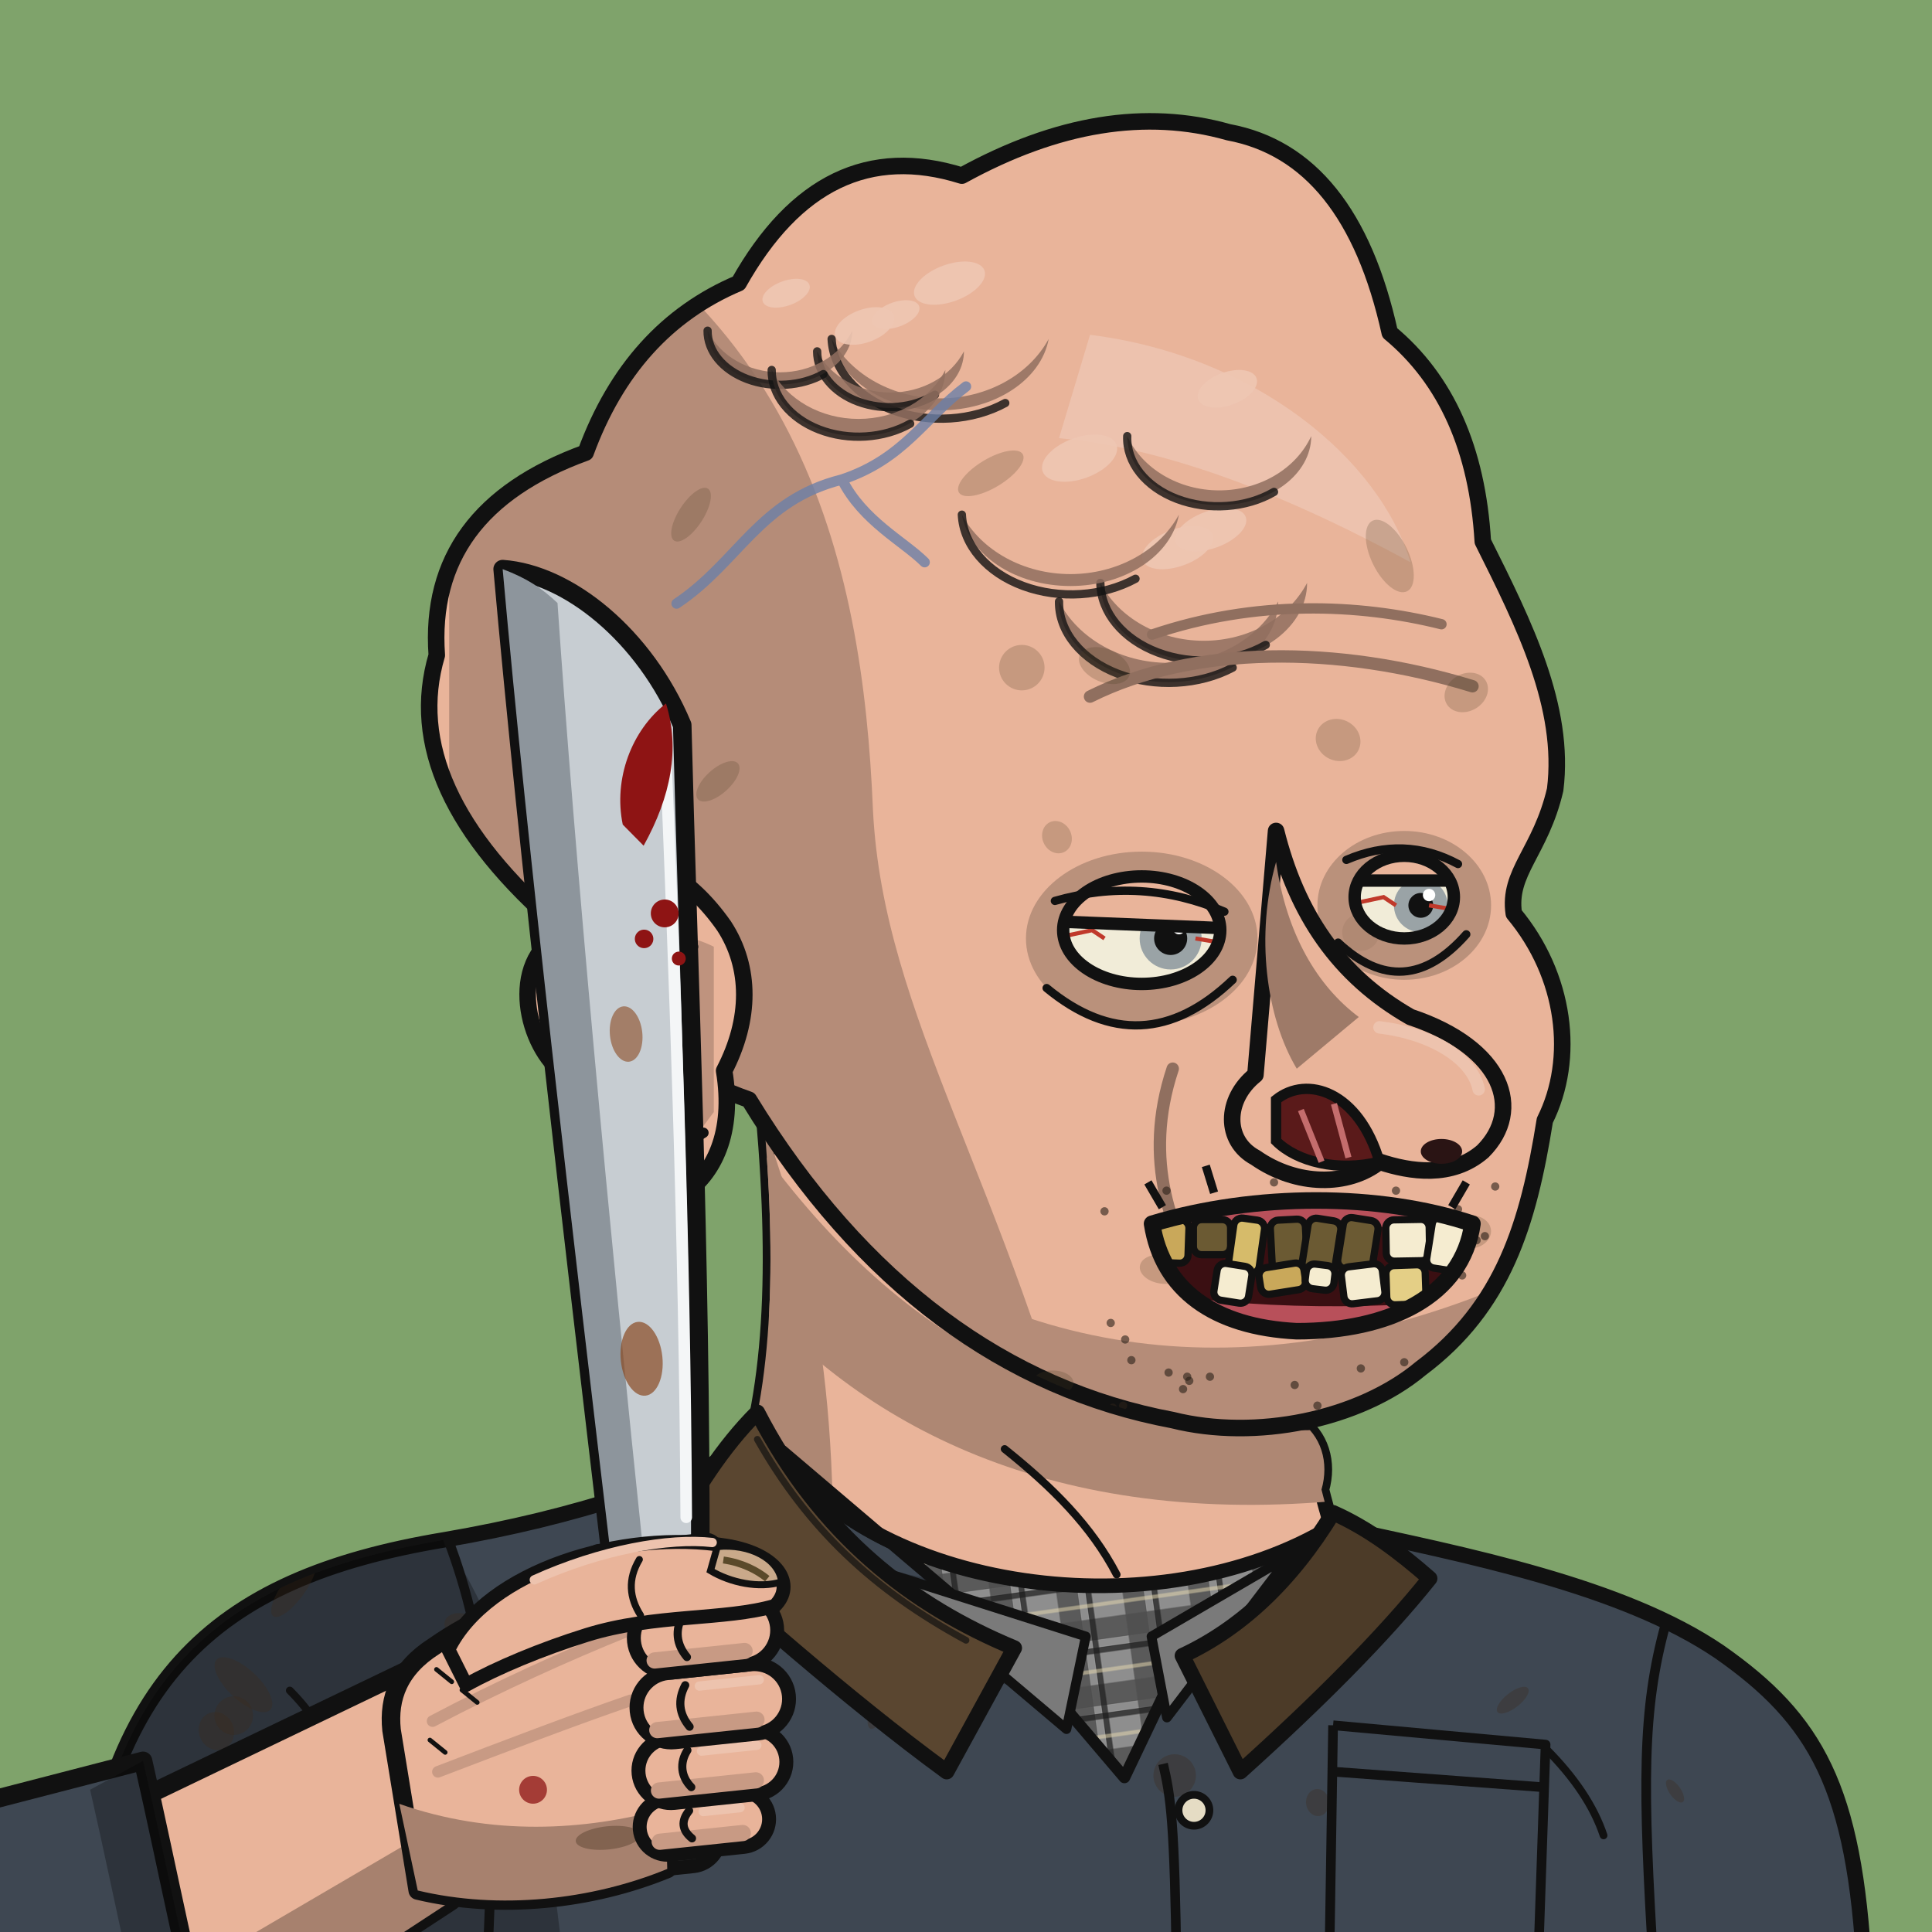
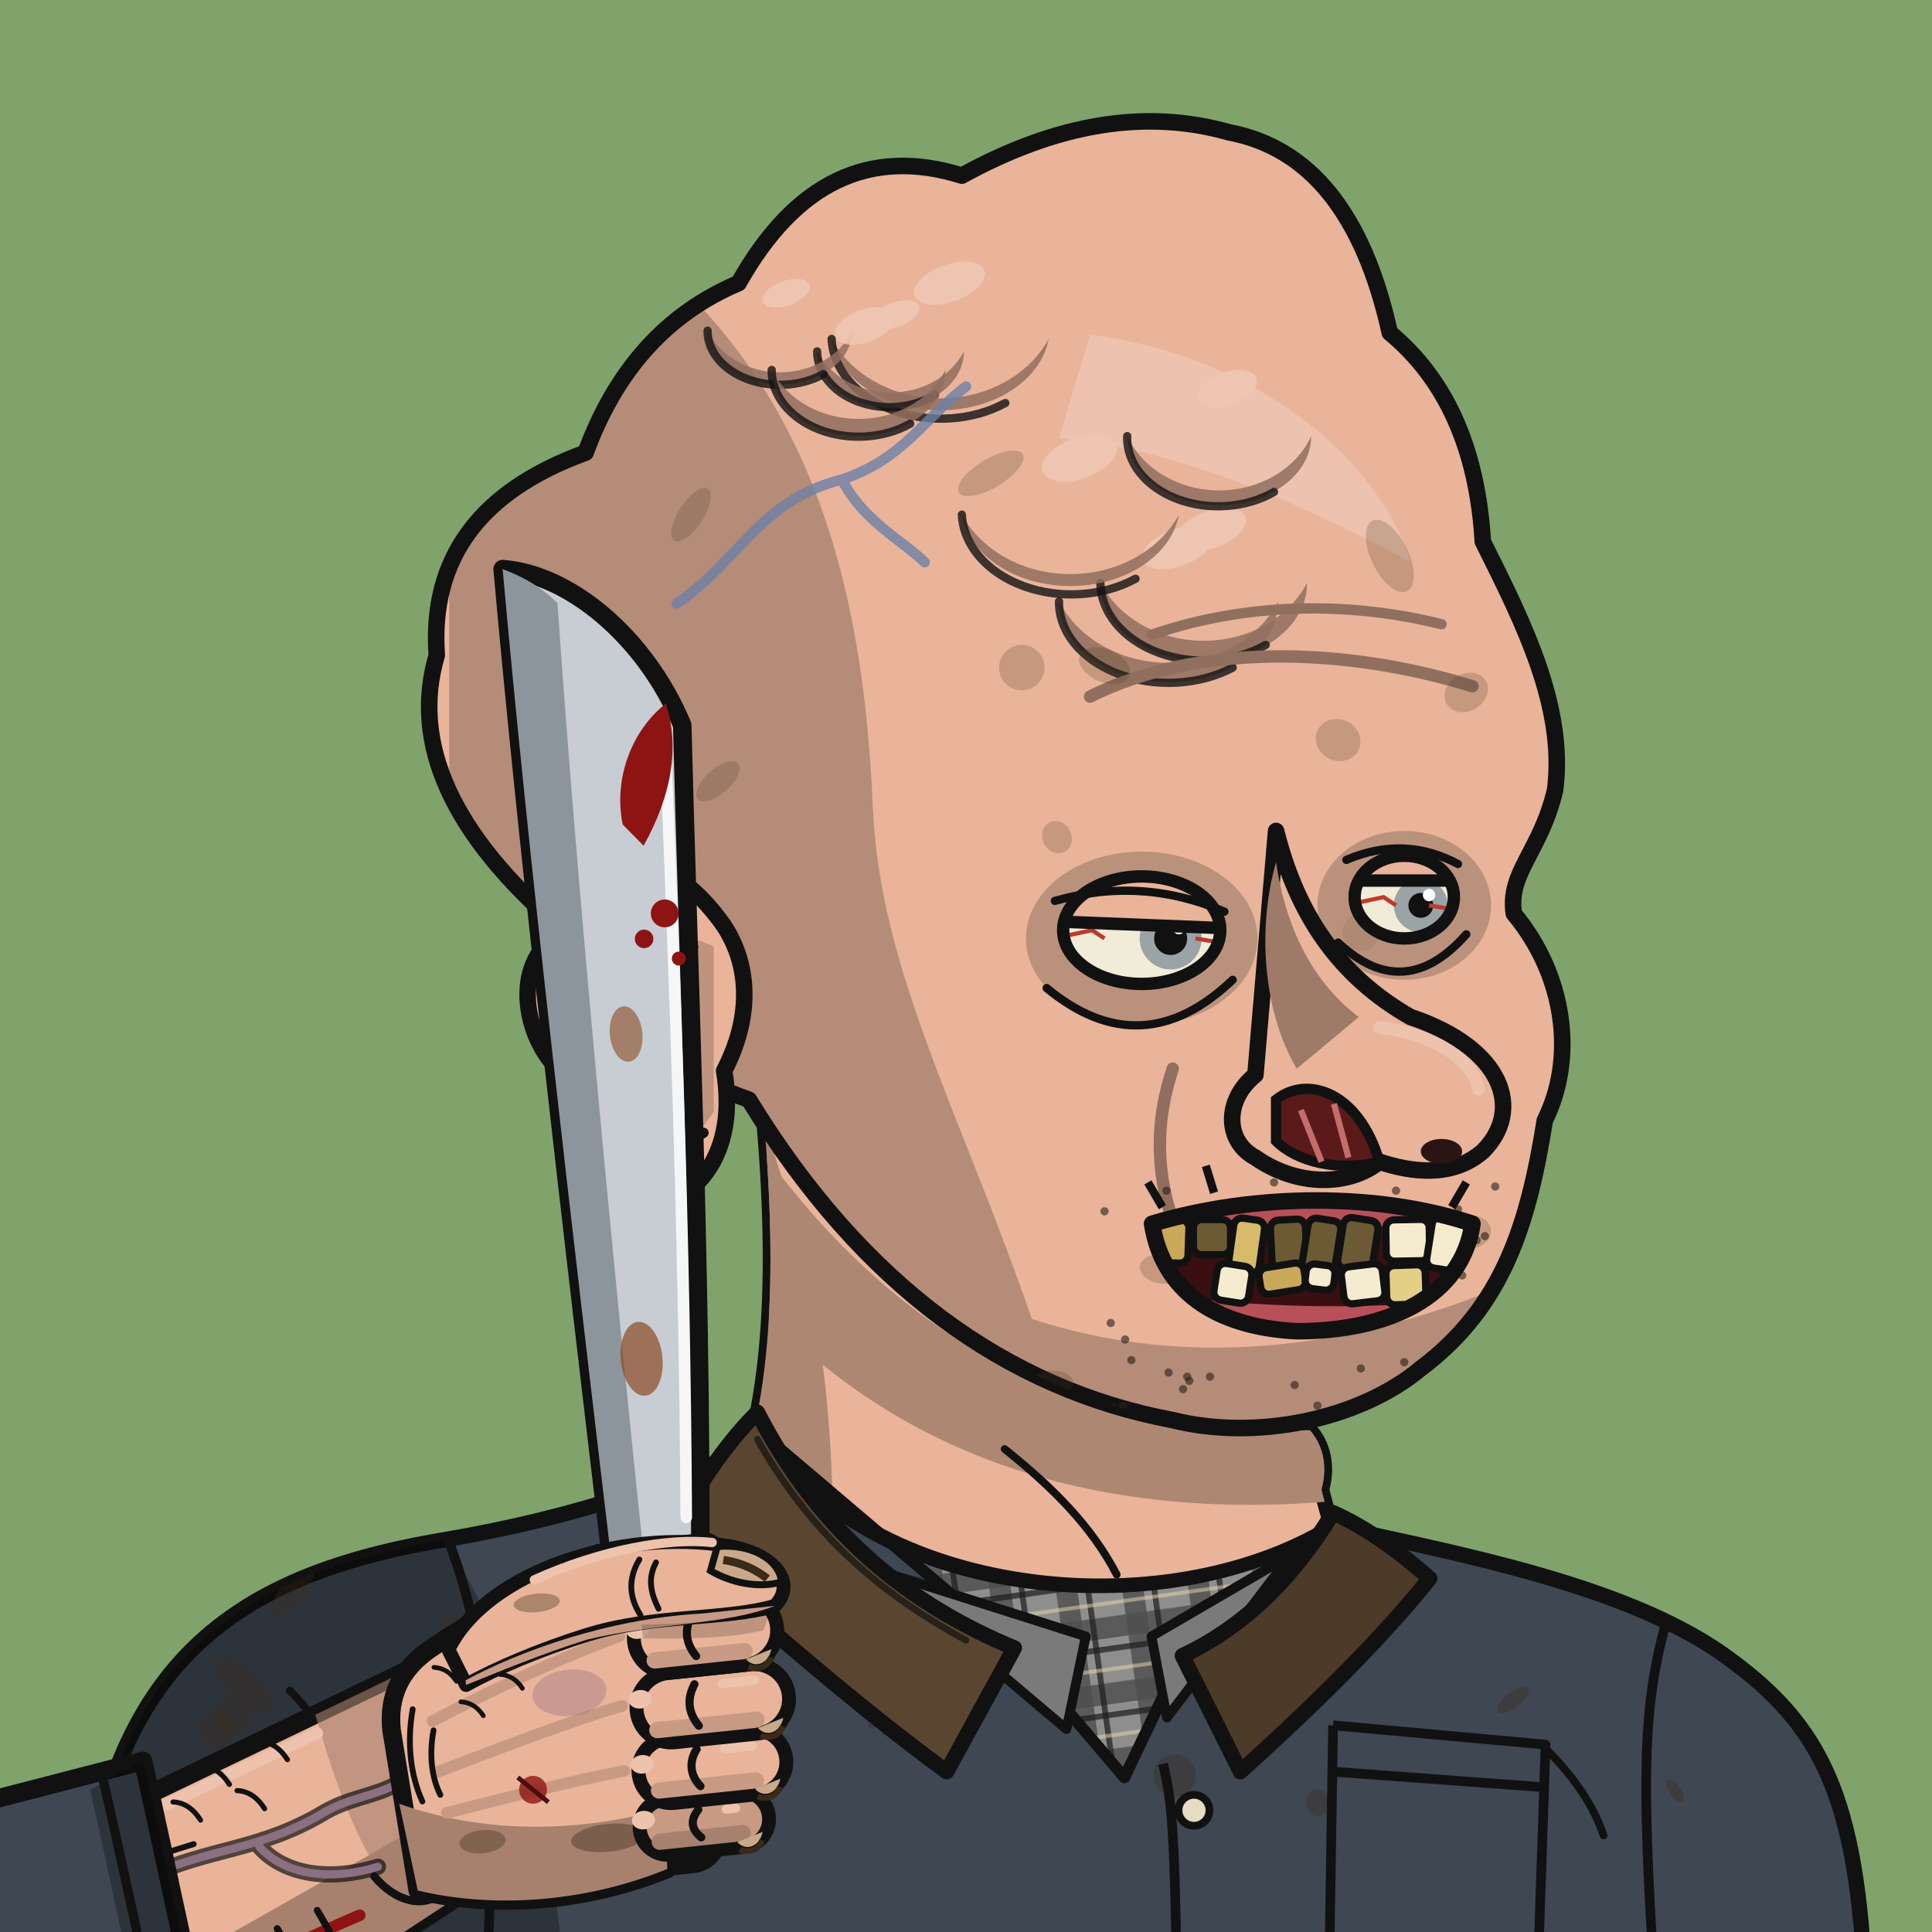
<svg xmlns="http://www.w3.org/2000/svg" viewBox="0 0 1000 1000" width="1000" height="1000">
  <rect width="1000" height="1000" fill="#7fa36b" />
  <g transform="translate(0 -55)">
    <g transform="translate(-35 25) scale(1.07)" />
    <path d="M 392 600 C 402 690 402 760 385 815 C 360 840 320 856 290 868 L 720 920 C 700 880 690 850 684 826 C 688 812 684 798 672 790 C 664 770 660 745 662 720 Z" fill="#e9b49a" stroke="#111111" stroke-width="8" stroke-linejoin="round" />
    <clipPath id="neckclip">
      <path d="M 392 600 C 402 690 402 760 385 815 C 360 840 320 856 290 868 L 720 920 C 700 880 690 850 684 826 C 688 812 684 798 672 790 C 664 770 660 745 662 720 Z" />
    </clipPath>
    <g clip-path="url(#neckclip)">
      <path d="M 380 630 C 450 735 540 800 690 795 L 690 832 C 540 845 440 790 380 715 Z" fill="#ae8773" />
      <path d="M 380 600 C 425 700 435 790 430 900 L 280 900 L 280 600 Z" fill="#ae8773" />
    </g>
    <path d="M 520 805 C 545 825 565 845 578 870" fill="none" stroke="#111111" stroke-width="4" stroke-linecap="round" />
    <clipPath id="torso">
      <path d="M 40 1075 C 50 925 110 872 230 852 C 300 840 350 822 398 800 C 450 880 600 900 690 845 C 760 860 840 876 890 910 C 940 945 960 980 965 1075 Z" />
    </clipPath>
    <path d="M 40 1075 C 50 925 110 872 230 852 C 300 840 350 822 398 800 C 450 880 600 900 690 845 C 760 860 840 876 890 910 C 940 945 960 980 965 1075 Z" fill="#3e4752" stroke="#111111" stroke-width="8" stroke-linejoin="round" />
    <g clip-path="url(#torso)">
      <path d="M 40 1075 C 50 925 110 872 230 852 C 262 900 280 960 292 1075 Z" fill="#000" opacity="0.28" />
      <path d="M 370 812 C 420 880 560 900 700 852 L 720 900 C 560 950 420 930 360 860 Z" fill="#000" opacity="0.22" />
    </g>
    <path d="M 232 852 C 252 905 258 960 252 1075" fill="none" stroke="#111111" stroke-width="5" stroke-linecap="round" />
    <path d="M 862 896 C 850 940 850 978 856 1075" fill="none" stroke="#111111" stroke-width="5" stroke-linecap="round" />
    <path d="M 300 930 C 330 950 350 975 360 1000 M 150 930 C 170 950 180 975 182 1000 M 800 960 C 815 975 825 990 830 1005" fill="none" stroke="#111111" stroke-width="4" stroke-linecap="round" />
    <g clip-path="url(#torso)">
      <ellipse cx="783" cy="935" rx="10" ry="4" transform="rotate(142 783 935)" fill="#3b2a18" opacity="0.32" />
      <ellipse cx="297" cy="933" rx="12" ry="11" transform="rotate(152 297 933)" fill="#3b2a18" opacity="0.32" />
      <ellipse cx="541" cy="896" rx="9" ry="6" transform="rotate(93 541 896)" fill="#3b2a18" opacity="0.32" />
      <ellipse cx="121" cy="943" rx="10" ry="10" transform="rotate(54 121 943)" fill="#3b2a18" opacity="0.32" />
      <ellipse cx="238" cy="896" rx="8" ry="6" transform="rotate(8 238 896)" fill="#3b2a18" opacity="0.32" />
      <ellipse cx="682" cy="988" rx="6" ry="7" transform="rotate(174 682 988)" fill="#3b2a18" opacity="0.32" />
      <ellipse cx="608" cy="974" rx="11" ry="11" transform="rotate(66 608 974)" fill="#3b2a18" opacity="0.32" />
      <ellipse cx="305" cy="908" rx="17" ry="3" transform="rotate(157 305 908)" fill="#3b2a18" opacity="0.32" />
      <ellipse cx="457" cy="933" rx="18" ry="5" transform="rotate(111 457 933)" fill="#3b2a18" opacity="0.32" />
      <ellipse cx="340" cy="913" rx="6" ry="4" transform="rotate(2 340 913)" fill="#3b2a18" opacity="0.32" />
      <ellipse cx="112" cy="951" rx="9" ry="10" transform="rotate(158 112 951)" fill="#3b2a18" opacity="0.32" />
      <ellipse cx="455" cy="879" rx="19" ry="6" transform="rotate(22 455 879)" fill="#3b2a18" opacity="0.32" />
      <ellipse cx="471" cy="883" rx="17" ry="10" transform="rotate(23 471 883)" fill="#3b2a18" opacity="0.32" />
      <ellipse cx="649" cy="894" rx="13" ry="10" transform="rotate(42 649 894)" fill="#3b2a18" opacity="0.32" />
      <ellipse cx="867" cy="982" rx="7" ry="3" transform="rotate(55 867 982)" fill="#3b2a18" opacity="0.32" />
      <ellipse cx="650" cy="875" rx="14" ry="9" transform="rotate(122 650 875)" fill="#3b2a18" opacity="0.32" />
      <ellipse cx="340" cy="987" rx="8" ry="4" transform="rotate(54 340 987)" fill="#3b2a18" opacity="0.32" />
      <ellipse cx="363" cy="934" rx="12" ry="7" transform="rotate(163 363 934)" fill="#3b2a18" opacity="0.32" />
      <ellipse cx="515" cy="874" rx="12" ry="4" transform="rotate(148 515 874)" fill="#3b2a18" opacity="0.32" />
      <ellipse cx="656" cy="949" rx="8" ry="5" transform="rotate(30 656 949)" fill="#3b2a18" opacity="0.32" />
      <ellipse cx="388" cy="945" rx="6" ry="5" transform="rotate(4 388 945)" fill="#3b2a18" opacity="0.32" />
      <ellipse cx="126" cy="927" rx="19" ry="8" transform="rotate(43 126 927)" fill="#3b2a18" opacity="0.32" />
      <ellipse cx="152" cy="877" rx="18" ry="6" transform="rotate(126 152 877)" fill="#3b2a18" opacity="0.32" />
      <ellipse cx="267" cy="929" rx="8" ry="5" transform="rotate(37 267 929)" fill="#3b2a18" opacity="0.32" />
    </g>
    <defs>
      <pattern id="plaidgrey" width="34" height="34" patternUnits="userSpaceOnUse" patternTransform="rotate(-8) skewY(0)">
        <rect width="34" height="34" fill="#8e8e8e" />
        <rect x="0" y="11" width="34" height="11" fill="#4e4e4e" opacity="0.8" />
        <rect x="11" y="0" width="11" height="34" fill="#4e4e4e" opacity="0.8" />
        <rect x="0" y="26" width="34" height="3" fill="#1c1c1c" opacity="0.7" />
        <rect x="26" y="0" width="3" height="34" fill="#1c1c1c" opacity="0.7" />
        <rect x="0" y="3" width="34" height="2" fill="#e8d9b0" opacity="0.5" />
      </pattern>
    </defs>
    <path d="M 405 806 C 450 880 600 900 688 846 L 612 912 L 582 975 L 525 908 Z" fill="url(#plaidgrey)" stroke="#111111" stroke-width="6" stroke-linejoin="round" />
    <path d="M 455 868 L 552 950 L 562 902 Z M 668 860 L 604 944 L 596 902 Z" fill="#7a7a7a" stroke="#111111" stroke-width="5" stroke-linejoin="round" />
    <path d="M 392 786 C 425 850 472 886 525 908 L 490 972 C 438 934 382 884 346 852 C 360 826 374 804 392 786 Z" fill="#5a4630" stroke="#111111" stroke-width="8" stroke-linejoin="round" />
    <path d="M 392 800 C 418 846 452 878 500 904" fill="none" stroke="#111111" stroke-width="3.5" stroke-linecap="round" opacity="0.7" />
    <path d="M 690 838 C 668 874 642 898 612 912 L 642 972 C 682 936 716 902 740 872 C 724 858 708 846 690 838 Z" fill="#4c3b28" stroke="#111111" stroke-width="8" stroke-linejoin="round" />
    <path d="M 602 968 C 606 985 608 998 609 1075" fill="none" stroke="#111111" stroke-width="5" />
    <circle cx="618" cy="992" r="8" fill="#e5dcc4" stroke="#111111" stroke-width="4" />
    <path d="M 690 948 L 800 958 L 796 1075 M 690 948 L 688 1075 M 690 972 L 798 980" fill="none" stroke="#111111" stroke-width="5" stroke-linejoin="round" />
    <g transform="translate(-35 25) scale(1.07)">
      <clipPath id="headclip">
        <path d="M 395 560 Q 322 534 304 477 Q 225 409 244 345 Q 239 275 316 247 Q 338 187 390 165 Q 431 92 498 113 Q 567 75 627 92 Q 686 103 705 189 Q 746 223 750 290 C 770 330 790 370 785 410 C 778 440 762 450 765 470 C 790 500 795 540 780 570 C 772 620 760 660 720 690 C 690 715 640 725 600 715 C 520 700 450 650 395 560 Z" />
      </clipPath>
      <path d="M 395 560 Q 322 534 304 477 Q 225 409 244 345 Q 239 275 316 247 Q 338 187 390 165 Q 431 92 498 113 Q 567 75 627 92 Q 686 103 705 189 Q 746 223 750 290 C 770 330 790 370 785 410 C 778 440 762 450 765 470 C 790 500 795 540 780 570 C 772 620 760 660 720 690 C 690 715 640 725 600 715 C 520 700 450 650 395 560 Z" fill="#e9b49a" />
      <g clip-path="url(#headclip)">
        <path d="M 250 100 C 420 160 450 300 455 420 C 460 520 520 600 560 760 L 250 760 Z" fill="#b58c78" />
        <path d="M 420 600 C 520 690 640 700 760 650 L 760 760 L 400 760 Z" fill="#b58c78" />
        <path d="M 560 190 C 640 200 700 250 715 300 C 660 270 600 245 545 240 Z" fill="#eec6b3" opacity="0.8" />
        <path d="M 545 319 A 53 39 0 0 0 651 319 A 58 50 0 0 1 545 319 Z" fill="#906f5f" opacity="0.85" />
        <path d="M 545 319 A 53 39 0 0 0 629 351" fill="none" stroke="#111111" stroke-width="4" stroke-linecap="round" opacity="0.8" />
        <ellipse cx="611" cy="296" rx="18" ry="9" transform="rotate(-20 598 319)" fill="#eec6b3" opacity="0.9" />
        <path d="M 565 310 A 50 38 0 0 0 665 310 A 55 48 0 0 1 565 310 Z" fill="#906f5f" opacity="0.85" />
        <path d="M 565 310 A 50 38 0 0 0 645 340" fill="none" stroke="#111111" stroke-width="4" stroke-linecap="round" opacity="0.8" />
        <ellipse cx="627" cy="287" rx="18" ry="9" transform="rotate(-20 615 310)" fill="#eec6b3" opacity="0.9" />
        <path d="M 578 239 A 44 33 0 0 0 667 239 A 48 42 0 0 1 578 239 Z" fill="#906f5f" opacity="0.85" />
        <path d="M 578 239 A 44 33 0 0 0 649 266" fill="none" stroke="#111111" stroke-width="4" stroke-linecap="round" opacity="0.8" />
        <ellipse cx="634" cy="219" rx="15" ry="8" transform="rotate(-20 622 239)" fill="#eec6b3" opacity="0.9" />
        <path d="M 435 192 A 53 40 0 0 0 540 192 A 58 50 0 0 1 435 192 Z" fill="#906f5f" opacity="0.85" />
        <path d="M 435 192 A 53 40 0 0 0 519 223" fill="none" stroke="#111111" stroke-width="4" stroke-linecap="round" opacity="0.8" />
        <ellipse cx="501" cy="168" rx="18" ry="9" transform="rotate(-20 488 192)" fill="#eec6b3" opacity="0.9" />
        <path d="M 498 277 A 53 40 0 0 0 603 277 A 58 50 0 0 1 498 277 Z" fill="#906f5f" opacity="0.85" />
        <path d="M 498 277 A 53 40 0 0 0 582 308" fill="none" stroke="#111111" stroke-width="4" stroke-linecap="round" opacity="0.8" />
        <ellipse cx="564" cy="253" rx="19" ry="10" transform="rotate(-20 550 277)" fill="#eec6b3" opacity="0.9" />
        <path d="M 428 198 A 35 27 0 0 0 499 198 A 39 34 0 0 1 428 198 Z" fill="#906f5f" opacity="0.85" />
        <path d="M 428 198 A 35 27 0 0 0 485 219" fill="none" stroke="#111111" stroke-width="4" stroke-linecap="round" opacity="0.8" />
        <ellipse cx="472" cy="182" rx="12" ry="6" transform="rotate(-20 464 198)" fill="#eec6b3" opacity="0.9" />
        <path d="M 375 188 A 35 26 0 0 0 445 188 A 38 33 0 0 1 375 188 Z" fill="#906f5f" opacity="0.85" />
        <path d="M 375 188 A 35 26 0 0 0 431 209" fill="none" stroke="#111111" stroke-width="4" stroke-linecap="round" opacity="0.8" />
        <ellipse cx="419" cy="172" rx="12" ry="6" transform="rotate(-20 410 188)" fill="#eec6b3" opacity="0.9" />
        <path d="M 406 207 A 42 32 0 0 0 490 207 A 46 40 0 0 1 406 207 Z" fill="#906f5f" opacity="0.85" />
        <path d="M 406 207 A 42 32 0 0 0 473 233" fill="none" stroke="#111111" stroke-width="4" stroke-linecap="round" opacity="0.8" />
        <ellipse cx="458" cy="188" rx="15" ry="8" transform="rotate(-20 448 207)" fill="#eec6b3" opacity="0.9" />
        <path d="M 560 365 C 610 340 680 340 745 360" fill="none" stroke="#906f5f" stroke-width="6" stroke-linecap="round" />
        <path d="M 590 335 C 640 318 690 320 730 330" fill="none" stroke="#906f5f" stroke-width="5" stroke-linecap="round" />
        <path d="M 600 545 C 585 590 600 625 615 650" fill="none" stroke="#906f5f" stroke-width="6" stroke-linecap="round" />
      </g>
      <path d="M 395 560 Q 322 534 304 477 Q 225 409 244 345 Q 239 275 316 247 Q 338 187 390 165 Q 431 92 498 113 Q 567 75 627 92 Q 686 103 705 189 Q 746 223 750 290 C 770 330 790 370 785 410 C 778 440 762 450 765 470 C 790 500 795 540 780 570 C 772 620 760 660 720 690 C 690 715 640 725 600 715 C 520 700 450 650 395 560 Z" fill="none" stroke="#111111" stroke-width="8" stroke-linejoin="round" />
      <g clip-path="url(#headclip)">
        <ellipse cx="705" cy="297" rx="19" ry="9" transform="rotate(64 705 297)" fill="#4a3a22" opacity="0.22" />
        <ellipse cx="512" cy="257" rx="18" ry="7" transform="rotate(149 512 257)" fill="#4a3a22" opacity="0.22" />
        <ellipse cx="542" cy="697" rx="6" ry="10" transform="rotate(90 542 697)" fill="#4a3a22" opacity="0.22" />
        <ellipse cx="527" cy="351" rx="11" ry="11" transform="rotate(34 527 351)" fill="#4a3a22" opacity="0.22" />
        <ellipse cx="341" cy="479" rx="11" ry="7" transform="rotate(83 341 479)" fill="#4a3a22" opacity="0.22" />
        <ellipse cx="567" cy="350" rx="13" ry="8" transform="rotate(23 567 350)" fill="#4a3a22" opacity="0.22" />
        <ellipse cx="340" cy="395" rx="10" ry="8" transform="rotate(40 340 395)" fill="#4a3a22" opacity="0.22" />
        <ellipse cx="595" cy="642" rx="7" ry="11" transform="rotate(98 595 642)" fill="#4a3a22" opacity="0.22" />
        <ellipse cx="544" cy="433" rx="8" ry="7" transform="rotate(64 544 433)" fill="#4a3a22" opacity="0.22" />
        <ellipse cx="742" cy="363" rx="11" ry="9" transform="rotate(149 742 363)" fill="#4a3a22" opacity="0.22" />
        <ellipse cx="691" cy="479" rx="9" ry="9" transform="rotate(154 691 479)" fill="#4a3a22" opacity="0.22" />
        <ellipse cx="380" cy="406" rx="13" ry="6" transform="rotate(138 380 406)" fill="#4a3a22" opacity="0.22" />
        <ellipse cx="680" cy="386" rx="10" ry="11" transform="rotate(116 680 386)" fill="#4a3a22" opacity="0.22" />
        <ellipse cx="680" cy="554" rx="12" ry="6" transform="rotate(28 680 554)" fill="#4a3a22" opacity="0.22" />
        <ellipse cx="367" cy="277" rx="15" ry="6" transform="rotate(123 367 277)" fill="#4a3a22" opacity="0.22" />
        <ellipse cx="744" cy="624" rx="8" ry="10" transform="rotate(84 744 624)" fill="#4a3a22" opacity="0.22" />
        <circle cx="604" cy="628" r="2" fill="#2a2018" opacity="0.6" />
        <circle cx="668" cy="644" r="2" fill="#2a2018" opacity="0.6" />
        <circle cx="691" cy="690" r="2" fill="#2a2018" opacity="0.6" />
        <circle cx="608" cy="696" r="2" fill="#2a2018" opacity="0.6" />
        <circle cx="708" cy="604" r="2" fill="#2a2018" opacity="0.6" />
        <circle cx="670" cy="708" r="2" fill="#2a2018" opacity="0.6" />
        <circle cx="705" cy="645" r="2" fill="#2a2018" opacity="0.6" />
        <circle cx="571" cy="709" r="2" fill="#2a2018" opacity="0.6" />
        <circle cx="577" cy="676" r="2" fill="#2a2018" opacity="0.6" />
        <circle cx="570" cy="668" r="2" fill="#2a2018" opacity="0.6" />
        <circle cx="756" cy="602" r="2" fill="#2a2018" opacity="0.6" />
        <circle cx="686" cy="653" r="2" fill="#2a2018" opacity="0.6" />
        <circle cx="740" cy="645" r="2" fill="#2a2018" opacity="0.6" />
        <circle cx="567" cy="614" r="2" fill="#2a2018" opacity="0.6" />
        <circle cx="679" cy="635" r="2" fill="#2a2018" opacity="0.6" />
        <circle cx="717" cy="641" r="2" fill="#2a2018" opacity="0.6" />
        <circle cx="684" cy="640" r="2" fill="#2a2018" opacity="0.6" />
        <circle cx="597" cy="604" r="2" fill="#2a2018" opacity="0.6" />
        <circle cx="659" cy="698" r="2" fill="#2a2018" opacity="0.6" />
        <circle cx="771" cy="705" r="2" fill="#2a2018" opacity="0.6" />
        <circle cx="598" cy="692" r="2" fill="#2a2018" opacity="0.6" />
        <circle cx="607" cy="694" r="2" fill="#2a2018" opacity="0.6" />
        <circle cx="580" cy="686" r="2" fill="#2a2018" opacity="0.6" />
        <circle cx="747" cy="628" r="2" fill="#2a2018" opacity="0.6" />
        <circle cx="738" cy="613" r="2" fill="#2a2018" opacity="0.6" />
        <circle cx="618" cy="650" r="2" fill="#2a2018" opacity="0.6" />
        <circle cx="576" cy="708" r="2" fill="#2a2018" opacity="0.6" />
        <circle cx="707" cy="702" r="2" fill="#2a2018" opacity="0.6" />
        <circle cx="681" cy="645" r="2" fill="#2a2018" opacity="0.6" />
        <circle cx="605" cy="700" r="2" fill="#2a2018" opacity="0.6" />
        <circle cx="649" cy="635" r="2" fill="#2a2018" opacity="0.6" />
        <circle cx="615" cy="649" r="2" fill="#2a2018" opacity="0.6" />
        <circle cx="737" cy="627" r="2" fill="#2a2018" opacity="0.6" />
        <circle cx="668" cy="616" r="2" fill="#2a2018" opacity="0.6" />
        <circle cx="649" cy="600" r="2" fill="#2a2018" opacity="0.6" />
        <circle cx="751" cy="626" r="2" fill="#2a2018" opacity="0.6" />
        <circle cx="712" cy="617" r="2" fill="#2a2018" opacity="0.6" />
        <circle cx="712" cy="687" r="2" fill="#2a2018" opacity="0.6" />
        <circle cx="618" cy="694" r="2" fill="#2a2018" opacity="0.6" />
        <circle cx="724" cy="657" r="2" fill="#2a2018" opacity="0.6" />
        <path d="M 360 320 C 390 300 400 270 440 260 C 470 250 480 230 500 215 M 440 260 C 450 280 470 290 480 300" fill="none" stroke="#6b7fa8" stroke-width="5" stroke-linecap="round" opacity="0.8" />
      </g>
      <g transform="translate(-22 6)">
        <path d="M 405 470 C 370 420 320 430 318 480 C 300 500 315 540 335 545 C 320 575 350 610 385 600 C 400 590 410 570 405 540 C 418 515 418 490 405 470 Z" fill="#e9b49a" stroke="#111111" stroke-width="8" stroke-linejoin="round" />
        <path d="M 400 480 C 380 470 350 470 345 500 C 345 540 360 570 385 580 L 400 560 Z" fill="#a37d6b" opacity="0.6" />
        <path d="M 390 480 C 360 460 340 480 350 500 C 335 520 355 545 375 540 C 360 560 380 580 395 570" fill="none" stroke="#111111" stroke-width="5" stroke-linecap="round" />
        <circle cx="345" cy="515" r="10" fill="#a37d6b" />
        <circle cx="365" cy="560" r="8" fill="#a37d6b" />
      </g>
      <ellipse cx="585" cy="482" rx="56" ry="42" fill="#a7816e" opacity="0.7" />
      <path d="M 539 506 Q 585 544 629 502" fill="none" stroke="#111111" stroke-width="4" stroke-linecap="round" />
      <clipPath id="e585478">
        <ellipse cx="585" cy="478" rx="38" ry="26" />
      </clipPath>
      <ellipse cx="585" cy="478" rx="38" ry="26" fill="#f1ecd8" />
      <g clip-path="url(#e585478)">
        <circle cx="599" cy="482" r="15" fill="#9aa3a6" />
        <circle cx="599" cy="482" r="8" fill="#111" />
        <circle cx="603" cy="477" r="3" fill="#fff" />
        <path d="M 547 481 l 14 -3 l 6 4 M 623 484 l -12 -2" stroke="#c0392b" stroke-width="2" fill="none" />
        <rect x="545" y="450" width="80" height="23.84" fill="#e9b49a" />
        <path d="M 545 473.84 L 625 477.04" stroke="#111111" stroke-width="6" />
      </g>
      <ellipse cx="585" cy="478" rx="38" ry="26" fill="none" stroke="#111111" stroke-width="6" />
      <path d="M 543 463.84 Q 585 451.84 625 469.04" fill="none" stroke="#111111" stroke-width="4" stroke-linecap="round" />
      <ellipse cx="712" cy="466" rx="42" ry="36" fill="#a7816e" opacity="0.7" />
      <path d="M 680 484 Q 712 514 742 480" fill="none" stroke="#111111" stroke-width="4" stroke-linecap="round" />
      <clipPath id="e712462">
        <ellipse cx="712" cy="462" rx="24" ry="20" />
      </clipPath>
      <ellipse cx="712" cy="462" rx="24" ry="20" fill="#f1ecd8" />
      <g clip-path="url(#e712462)">
        <circle cx="720" cy="466" r="13" fill="#9aa3a6" />
        <circle cx="720" cy="466" r="6" fill="#111" />
        <circle cx="724" cy="461" r="3" fill="#fff" />
        <path d="M 688 465 l 14 -3 l 6 4 M 736 468 l -12 -2" stroke="#c0392b" stroke-width="2" fill="none" />
        <rect x="686" y="440" width="52" height="14.0" fill="#e9b49a" />
        <path d="M 686 454.0 L 738 454.0" stroke="#111111" stroke-width="6" />
      </g>
      <ellipse cx="712" cy="462" rx="24" ry="20" fill="none" stroke="#111111" stroke-width="6" />
      <path d="M 684 444.0 Q 712 432.0 738 446.0" fill="none" stroke="#111111" stroke-width="4" stroke-linecap="round" />
      <path d="M 650 430 C 660 470 680 500 715 520 C 760 535 770 565 750 585 C 735 598 715 595 700 590 C 685 602 660 602 640 588 C 625 580 625 560 640 548 Z" fill="#e9b49a" stroke="#111111" stroke-width="8" stroke-linejoin="round" />
      <path d="M 650 445 C 655 480 670 505 690 520 L 660 545 C 645 520 640 480 650 445 Z" fill="#9e7a68" />
      <path d="M 700 525 C 725 528 745 540 748 555" fill="none" stroke="#edc3ae" stroke-width="6" stroke-linecap="round" />
      <path d="M 650 560 C 665 548 690 556 700 590 C 680 595 660 590 650 580 Z" fill="#5a1a1a" stroke="#111111" stroke-width="5" />
      <path d="M 662 565 L 672 590 M 678 562 L 685 588" stroke="#c46d6d" stroke-width="3" />
      <ellipse cx="730" cy="585" rx="10" ry="6" fill="#2a1414" />
      <clipPath id="mclip">
        <path d="M 590 620 C 640 605 700 605 745 620 C 740 655 705 672 660 672 C 620 670 595 652 590 620 Z" />
      </clipPath>
      <path d="M 590 620 C 640 605 700 605 745 620 C 740 655 705 672 660 672 C 620 670 595 652 590 620 Z" fill="#3a0f12" />
      <g clip-path="url(#mclip)">
        <path d="M 580 600 L 760 600 L 760 628 C 700 618 640 618 580 632 Z" fill="#b8505a" />
        <rect x="592" y="618" width="16" height="21" rx="4" fill="#c9a85a" stroke="#111" stroke-width="3.5" transform="rotate(2 601 618)" />
        <rect x="610" y="618" width="18" height="17" rx="4" fill="#6b5a33" stroke="#111" stroke-width="3.5" transform="rotate(0 620 618)" />
        <rect x="630" y="618" width="15" height="26" rx="4" fill="#d6bb6a" stroke="#111" stroke-width="3.5" transform="rotate(8 639 618)" />
        <rect x="647" y="618" width="17" height="25" rx="4" fill="#6b5a33" stroke="#111" stroke-width="3.5" transform="rotate(-3 656 618)" />
        <rect x="666" y="618" width="16" height="26" rx="4" fill="#6b5a33" stroke="#111" stroke-width="3.5" transform="rotate(9 674 618)" />
        <rect x="683" y="618" width="17" height="25" rx="4" fill="#6b5a33" stroke="#111" stroke-width="3.5" transform="rotate(9 693 618)" />
        <rect x="703" y="618" width="21" height="20" rx="4" fill="#f5ecd0" stroke="#111" stroke-width="3.5" transform="rotate(-1 714 618)" />
        <rect x="726" y="618" width="22" height="25" rx="4" fill="#f5ecd0" stroke="#111" stroke-width="3.5" transform="rotate(9 738 618)" />
        <path d="M 580 680 L 760 680 L 760 655 C 700 662 640 662 580 652 Z" fill="#b8505a" />
        <rect x="622" y="640" width="17" height="18" rx="4" fill="#f5ecd0" stroke="#111" stroke-width="3.5" transform="rotate(9 631 640)" />
        <rect x="641" y="640" width="22" height="13" rx="4" fill="#c9a85a" stroke="#111" stroke-width="3.5" transform="rotate(-9 653 640)" />
        <rect x="665" y="640" width="14" height="12" rx="4" fill="#f5ecd0" stroke="#111" stroke-width="3.5" transform="rotate(7 673 640)" />
        <rect x="681" y="640" width="20" height="18" rx="4" fill="#f5ecd0" stroke="#111" stroke-width="3.5" transform="rotate(-7 692 640)" />
        <rect x="703" y="640" width="19" height="19" rx="4" fill="#e4cf86" stroke="#111" stroke-width="3.5" transform="rotate(-2 714 640)" />
      </g>
      <path d="M 590 620 C 640 605 700 605 745 620 C 740 655 705 672 660 672 C 620 670 595 652 590 620 Z" fill="none" stroke="#111" stroke-width="8" stroke-linejoin="round" />
      <path d="M 595 612 L 588 600 M 620 605 L 616 592 M 735 612 L 742 600" stroke="#111" stroke-width="4" />
    </g>
    <g transform="translate(345 950) rotate(-6) scale(1.2)">
      <path d="M -100 -40 L -520 110 L -520 280 L -100 64 Z" fill="#e9b49a" stroke="#111111" stroke-width="8" stroke-linejoin="round" />
-       <path d="M -100 30 L -520 220 L -520 280 L -100 64 Z" fill="#a7816e" />
+       <path d="M -100 26 C -200 70 -360 140 -520 200 L -520 280 L -100 64 Z" fill="#a7816e" />
+       <path d="M -100 -40 L -150 -22 C -146 0 -140 30 -128 52 L -100 64 Z" fill="#a7816e" opacity="0.6" />
+       <path d="M -150 -14 L -230 14" stroke="#edc3ae" stroke-width="5" stroke-linecap="round" />
+       <path d="M -230 40 C -200 30 -180 34 -150 20 C -136 14 -124 16 -112 8 M -180 32 C -170 46 -150 50 -130 46" fill="none" stroke="#111111" stroke-width="7" stroke-linecap="round" opacity="0.7" />
+       <path d="M -230 40 C -200 30 -180 34 -150 20 C -136 14 -124 16 -112 8 M -180 32 C -170 46 -150 50 -130 46" fill="none" stroke="#8a7080" stroke-width="3.5" stroke-linecap="round" />
+       <path d="M -132 50 C -124 62 -112 66 -104 60" fill="none" stroke="#111111" stroke-width="3.5" stroke-linecap="round" />
+       <path d="M -200 86 C -180 80 -160 72 -140 66" fill="none" stroke="#8e1414" stroke-width="5" stroke-linecap="round" />
+       <path d="M -194 74 L -186 92" stroke="#111111" stroke-width="3" stroke-linecap="round" />
+       <path d="M -176 68 L -168 86" stroke="#111111" stroke-width="3" stroke-linecap="round" />
+       <path d="M -158 62 L -150 80" stroke="#111111" stroke-width="3" stroke-linecap="round" />
+       <path d="M -164 -4 q -4 -8 -11 -9" fill="none" stroke="#111111" stroke-width="2.2" stroke-linecap="round" />
+       <path d="M -190 4 q -4 -8 -11 -9" fill="none" stroke="#111111" stroke-width="2.2" stroke-linecap="round" />
+       <path d="M -176 16 q -4 -8 -11 -9" fill="none" stroke="#111111" stroke-width="2.2" stroke-linecap="round" />
+       <path d="M -204 18 q -4 -8 -11 -9" fill="none" stroke="#111111" stroke-width="2.2" stroke-linecap="round" />
      <path d="M -226 -10 C -220 40 -216 90 -208 138 L -560 340 L -560 40 Z" fill="#3e4752" stroke="#111111" stroke-width="8" stroke-linejoin="round" />
      <path d="M -226 -10 C -220 40 -216 90 -208 138 L -232 150 C -240 100 -244 50 -250 0 Z" fill="#000" opacity="0.28" />
+       <path d="M -244 -4 C -238 44 -234 92 -226 142" fill="none" stroke="#111111" stroke-width="4" />
+       <path d="M -212 120 l 10 8 M -214 100 l 9 4 M -218 30 l 10 -2" stroke="#111111" stroke-width="2.5" stroke-linecap="round" />
      <path d="M -16 -70 L 22 -70 C 36 -200 44 -330 52 -430 C 40 -470 10 -500 -18 -505 C -20 -380 -18 -220 -16 -70 Z" fill="#c7cdd2" stroke="#111111" stroke-width="8" stroke-linejoin="round" />
      <path d="M -16 -70 C -18 -220 -20 -380 -18 -505 C -8 -500 -2 -495 4 -488 C 0 -380 -2 -220 -2 -70 Z" fill="#8d959c" />
      <path d="M 18 -90 C 30 -210 38 -330 44 -425" fill="none" stroke="#f4f6f7" stroke-width="5" stroke-linecap="round" />
      <ellipse cx="6" cy="-160" rx="9" ry="16" fill="#8a4a22" opacity="0.7" />
      <ellipse cx="14" cy="-300" rx="7" ry="12" fill="#8a4a22" opacity="0.6" />
      <path d="M 30 -380 C 44 -400 50 -420 46 -440 C 30 -430 20 -410 22 -390 Z" fill="#8e1414" />
      <circle cx="36" cy="-350" r="6" fill="#8e1414" />
      <circle cx="26" cy="-340" r="4" fill="#8e1414" />
      <circle cx="40" cy="-330" r="3" fill="#8e1414" />
      <rect x="-26" y="-80" width="56" height="16" rx="5" fill="#3a3a3a" stroke="#111111" stroke-width="5" />
      <rect x="-18.0" y="-66" width="36" height="126" rx="12.6" fill="#2f2f2f" stroke="#111111" stroke-width="6" />
      <path d="M -12.0 -58 L -12.0 52" stroke="#777777" stroke-width="4" stroke-linecap="round" />
      <circle cx="0" cy="-41" r="5" fill="#d9d2b8" stroke="#111111" stroke-width="2.5" />
      <circle cx="0" cy="35" r="5" fill="#d9d2b8" stroke="#111111" stroke-width="2.5" />
      <path d="M 22 -60 C -10 -72 -60 -66 -96 -46 C -112 -38 -118 -26 -118 -12 L -114 58 C -80 70 -40 70 -6 60 Z" fill="#e9b49a" stroke="#111111" stroke-width="8" stroke-linejoin="round" />
      <path d="M -118 20 L -114 58 C -80 70 -40 70 -6 60 L -4 34 C -40 40 -80 38 -118 20 Z" fill="#a7816e" />
-       <path d="M -100 -14 C -70 -26 -40 -36 -12 -44 M -100 8 C -70 0 -40 -8 -14 -14" fill="none" stroke="#c89a84" stroke-width="5" stroke-linecap="round" />
+       <path d="M -100 -14 C -70 -26 -40 -36 -16 -42 M -100 8 C -70 0 -40 -8 -18 -12 M -98 26 C -70 22 -44 18 -20 16" fill="none" stroke="#c89a84" stroke-width="5" stroke-linecap="round" />
      <path d="M -80 -50 C -50 -62 -20 -64 6 -60" fill="none" stroke="#edc3ae" stroke-width="5" stroke-linecap="round" />
-       <circle cx="-60" cy="20" r="6" fill="#8e1414" opacity="0.75" />
-       <ellipse cx="-30" cy="44" rx="14" ry="5" fill="#3b2a18" opacity="0.35" />
-       <path d="M -90 -30 l -6 -6" stroke="#111111" stroke-width="2" stroke-linecap="round" />
-       <path d="M -80 -20 l -6 -6" stroke="#111111" stroke-width="2" stroke-linecap="round" />
-       <path d="M -70 -34 l -6 -6" stroke="#111111" stroke-width="2" stroke-linecap="round" />
-       <path d="M -96 0 l -6 -6" stroke="#111111" stroke-width="2" stroke-linecap="round" />
-       <rect x="-16" y="30" width="56" height="24" rx="12.0" fill="#e9b49a" stroke="#111111" stroke-width="6" />
-       <path d="M -8 48 L 28 48" stroke="#c89a84" stroke-width="7" stroke-linecap="round" />
-       <path d="M 6 36 C 2 40 2 44 6 48" fill="none" stroke="#111111" stroke-width="3.5" stroke-linecap="round" />
-       <path d="M 12 37 L 28 37" stroke="#edc3ae" stroke-width="4" stroke-linecap="round" />
+       <path d="M -108 -20 C -112 -6 -112 8 -108 20 M -100 -10 C -103 0 -103 10 -100 18" fill="none" stroke="#111111" stroke-width="2.5" stroke-linecap="round" />
+       <circle cx="-60" cy="20" r="6" fill="#8e1414" opacity="0.8" />
+       <path d="M -66 14 l 12 12" stroke="#4a0e0e" stroke-width="2" />
+       <ellipse cx="-40" cy="-20" rx="16" ry="10" fill="#6b4a7a" opacity="0.25" />
+       <ellipse cx="-30" cy="44" rx="16" ry="6" fill="#3b2a18" opacity="0.4" />
+       <ellipse cx="-84" cy="40" rx="10" ry="5" fill="#3b2a18" opacity="0.35" />
+       <path d="M -88 -30 q -3 -6 -9 -7" fill="none" stroke="#111111" stroke-width="2" stroke-linecap="round" />
+       <path d="M -70 -34 q -3 -6 -9 -7" fill="none" stroke="#111111" stroke-width="2" stroke-linecap="round" />
+       <path d="M -78 -14 q -3 -6 -9 -7" fill="none" stroke="#111111" stroke-width="2" stroke-linecap="round" />
+       <path d="M -60 -24 q -3 -6 -9 -7" fill="none" stroke="#111111" stroke-width="2" stroke-linecap="round" />
+       <rect x="-16" y="30" width="56" height="24" rx="12.0" fill="#c89a84" stroke="#111111" stroke-width="6" />
+       <path d="M -8 48 L 28 48" stroke="#a7816e" stroke-width="7" stroke-linecap="round" />
+       <ellipse cx="-14" cy="38" rx="5" ry="4" fill="#edc3ae" />
+       <path d="M 10 36 C 6 40 6 44 10 48" fill="none" stroke="#111111" stroke-width="3.5" stroke-linecap="round" />
+       <path d="M 22 37 L 26 37" stroke="#edc3ae" stroke-width="4" stroke-linecap="round" />
+       <path d="M 24 52 C 28 58 36 56 38 48" fill="#c9a98a" stroke="#111111" stroke-width="2.5" />
+       <path d="M 26 55 C 30 57 34 56 36 52" fill="none" stroke="#3b2a18" stroke-width="2.5" />
      <rect x="-14" y="4" width="64" height="28" rx="14.0" fill="#e9b49a" stroke="#111111" stroke-width="6" />
      <path d="M -6 26 L 36 26" stroke="#c89a84" stroke-width="7" stroke-linecap="round" />
-       <path d="M 8 10 C 4 15 4 21 8 26" fill="none" stroke="#111111" stroke-width="3.5" stroke-linecap="round" />
-       <path d="M 14 11 L 38 11" stroke="#edc3ae" stroke-width="4" stroke-linecap="round" />
+       <ellipse cx="-12" cy="14" rx="5" ry="4" fill="#edc3ae" />
+       <path d="M 12 10 C 8 15 8 21 12 26" fill="none" stroke="#111111" stroke-width="3.5" stroke-linecap="round" />
+       <path d="M 24 11 L 36 11" stroke="#edc3ae" stroke-width="4" stroke-linecap="round" />
+       <path d="M 34 30 C 38 36 46 34 48 26" fill="#c9a98a" stroke="#111111" stroke-width="2.5" />
+       <path d="M 36 33 C 40 35 44 34 46 30" fill="none" stroke="#3b2a18" stroke-width="2.5" />
      <rect x="-12" y="-24" width="66" height="30" rx="15.0" fill="#e9b49a" stroke="#111111" stroke-width="6" />
      <path d="M -4 0 L 39 0" stroke="#c89a84" stroke-width="7" stroke-linecap="round" />
-       <path d="M 10 -18 C 6 -12 6 -6 10 0" fill="none" stroke="#111111" stroke-width="3.5" stroke-linecap="round" />
-       <path d="M 16 -17 L 42 -17" stroke="#edc3ae" stroke-width="4" stroke-linecap="round" />
+       <ellipse cx="-10" cy="-14" rx="5" ry="4" fill="#edc3ae" />
+       <path d="M 14 -18 C 10 -12 10 -6 14 0" fill="none" stroke="#111111" stroke-width="3.5" stroke-linecap="round" />
+       <path d="M 26 -17 L 40 -17" stroke="#edc3ae" stroke-width="4" stroke-linecap="round" />
+       <path d="M 38 4 C 42 10 50 8 52 0" fill="#c9a98a" stroke="#111111" stroke-width="2.5" />
+       <path d="M 40 7 C 44 9 48 8 50 4" fill="none" stroke="#3b2a18" stroke-width="2.5" />
      <rect x="-10" y="-54" width="62" height="30" rx="15.0" fill="#e9b49a" stroke="#111111" stroke-width="6" />
      <path d="M -2 -30 L 37 -30" stroke="#c89a84" stroke-width="7" stroke-linecap="round" />
-       <path d="M 12 -48 C 8 -42 8 -36 12 -30" fill="none" stroke="#111111" stroke-width="3.5" stroke-linecap="round" />
-       <path d="M 18 -47 L 40 -47" stroke="#edc3ae" stroke-width="4" stroke-linecap="round" />
+       <ellipse cx="-8" cy="-44" rx="5" ry="4" fill="#edc3ae" />
+       <path d="M 16 -48 C 12 -42 12 -36 16 -30" fill="none" stroke="#111111" stroke-width="3.5" stroke-linecap="round" />
+       <path d="M 28 -47 L 38 -47" stroke="#edc3ae" stroke-width="4" stroke-linecap="round" />
+       <path d="M 36 -26 C 40 -20 48 -22 50 -30" fill="#c9a98a" stroke="#111111" stroke-width="2.5" />
+       <path d="M 38 -23 C 42 -21 46 -22 48 -26" fill="none" stroke="#3b2a18" stroke-width="2.5" />
      <path d="M -90 -44 C -70 -76 -10 -88 34 -76 C 56 -70 62 -56 52 -48 C 30 -44 0 -50 -30 -44 C -50 -40 -70 -34 -84 -28 Z" fill="#e9b49a" stroke="#111111" stroke-width="6" stroke-linejoin="round" />
+       <path d="M -84 -30 C -60 -40 -20 -50 20 -48 C 36 -48 48 -48 52 -48 C 30 -42 0 -46 -30 -42 C -50 -38 -70 -32 -84 -28 Z" fill="#c89a84" />
+       <path d="M -6 -46 C 14 -44 34 -44 50 -46 L 46 -38 C 30 -36 10 -38 -6 -40 Z" fill="#000" opacity="0.18" />
      <path d="M 30 -76 C 44 -76 56 -68 56 -58 C 46 -56 34 -60 26 -66 Z" fill="#c9a98a" stroke="#111111" stroke-width="3" />
-       <path d="M 32 -70 C 40 -68 46 -64 50 -60" fill="none" stroke="#5a4a2a" stroke-width="3" />
+       <path d="M 32 -70 C 40 -68 46 -64 50 -60" fill="none" stroke="#3b2a18" stroke-width="3.5" />
      <path d="M -50 -70 C -20 -80 10 -82 28 -78" fill="none" stroke="#edc3ae" stroke-width="4" stroke-linecap="round" />
-       <path d="M -6 -50 C -10 -58 -10 -66 -4 -74" fill="none" stroke="#111111" stroke-width="3" stroke-linecap="round" />
+       <path d="M -6 -50 C -10 -58 -10 -66 -4 -74 M 2 -52 C -1 -60 -1 -66 3 -72" fill="none" stroke="#111111" stroke-width="2.5" stroke-linecap="round" />
+       <ellipse cx="-50" cy="-60" rx="10" ry="4" fill="#3b2a18" opacity="0.35" />
    </g>
  </g>
</svg>
